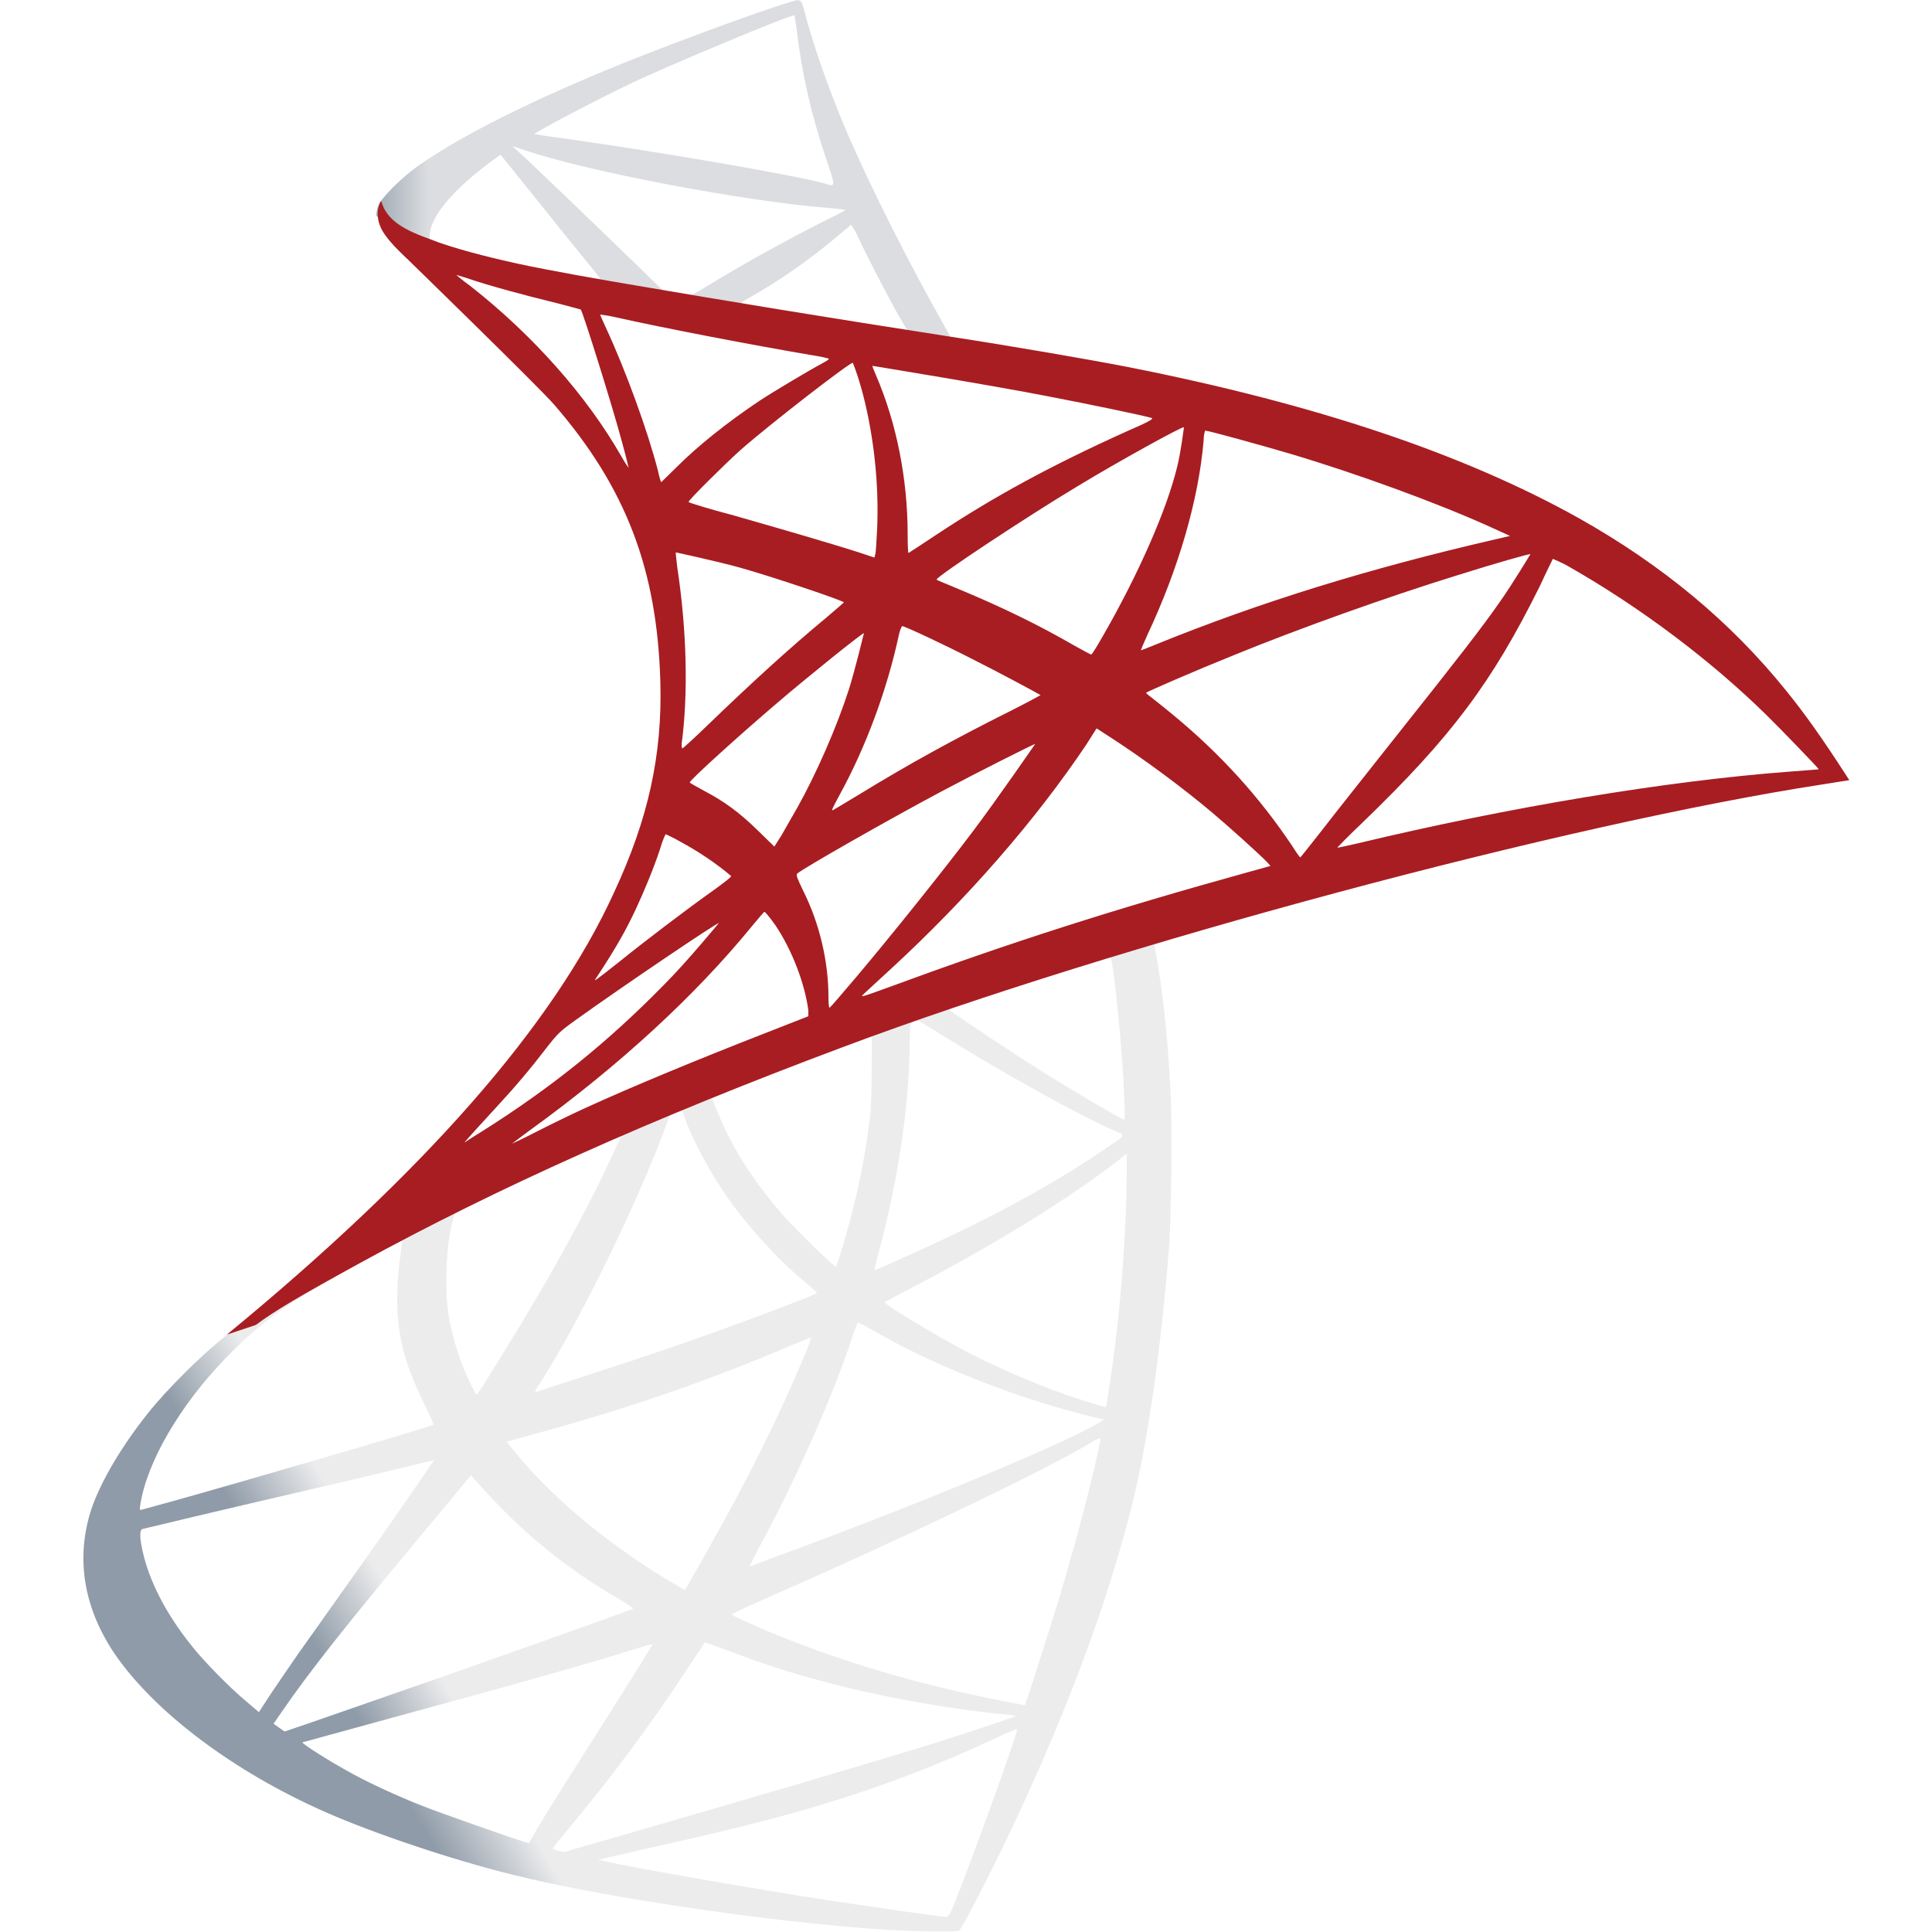
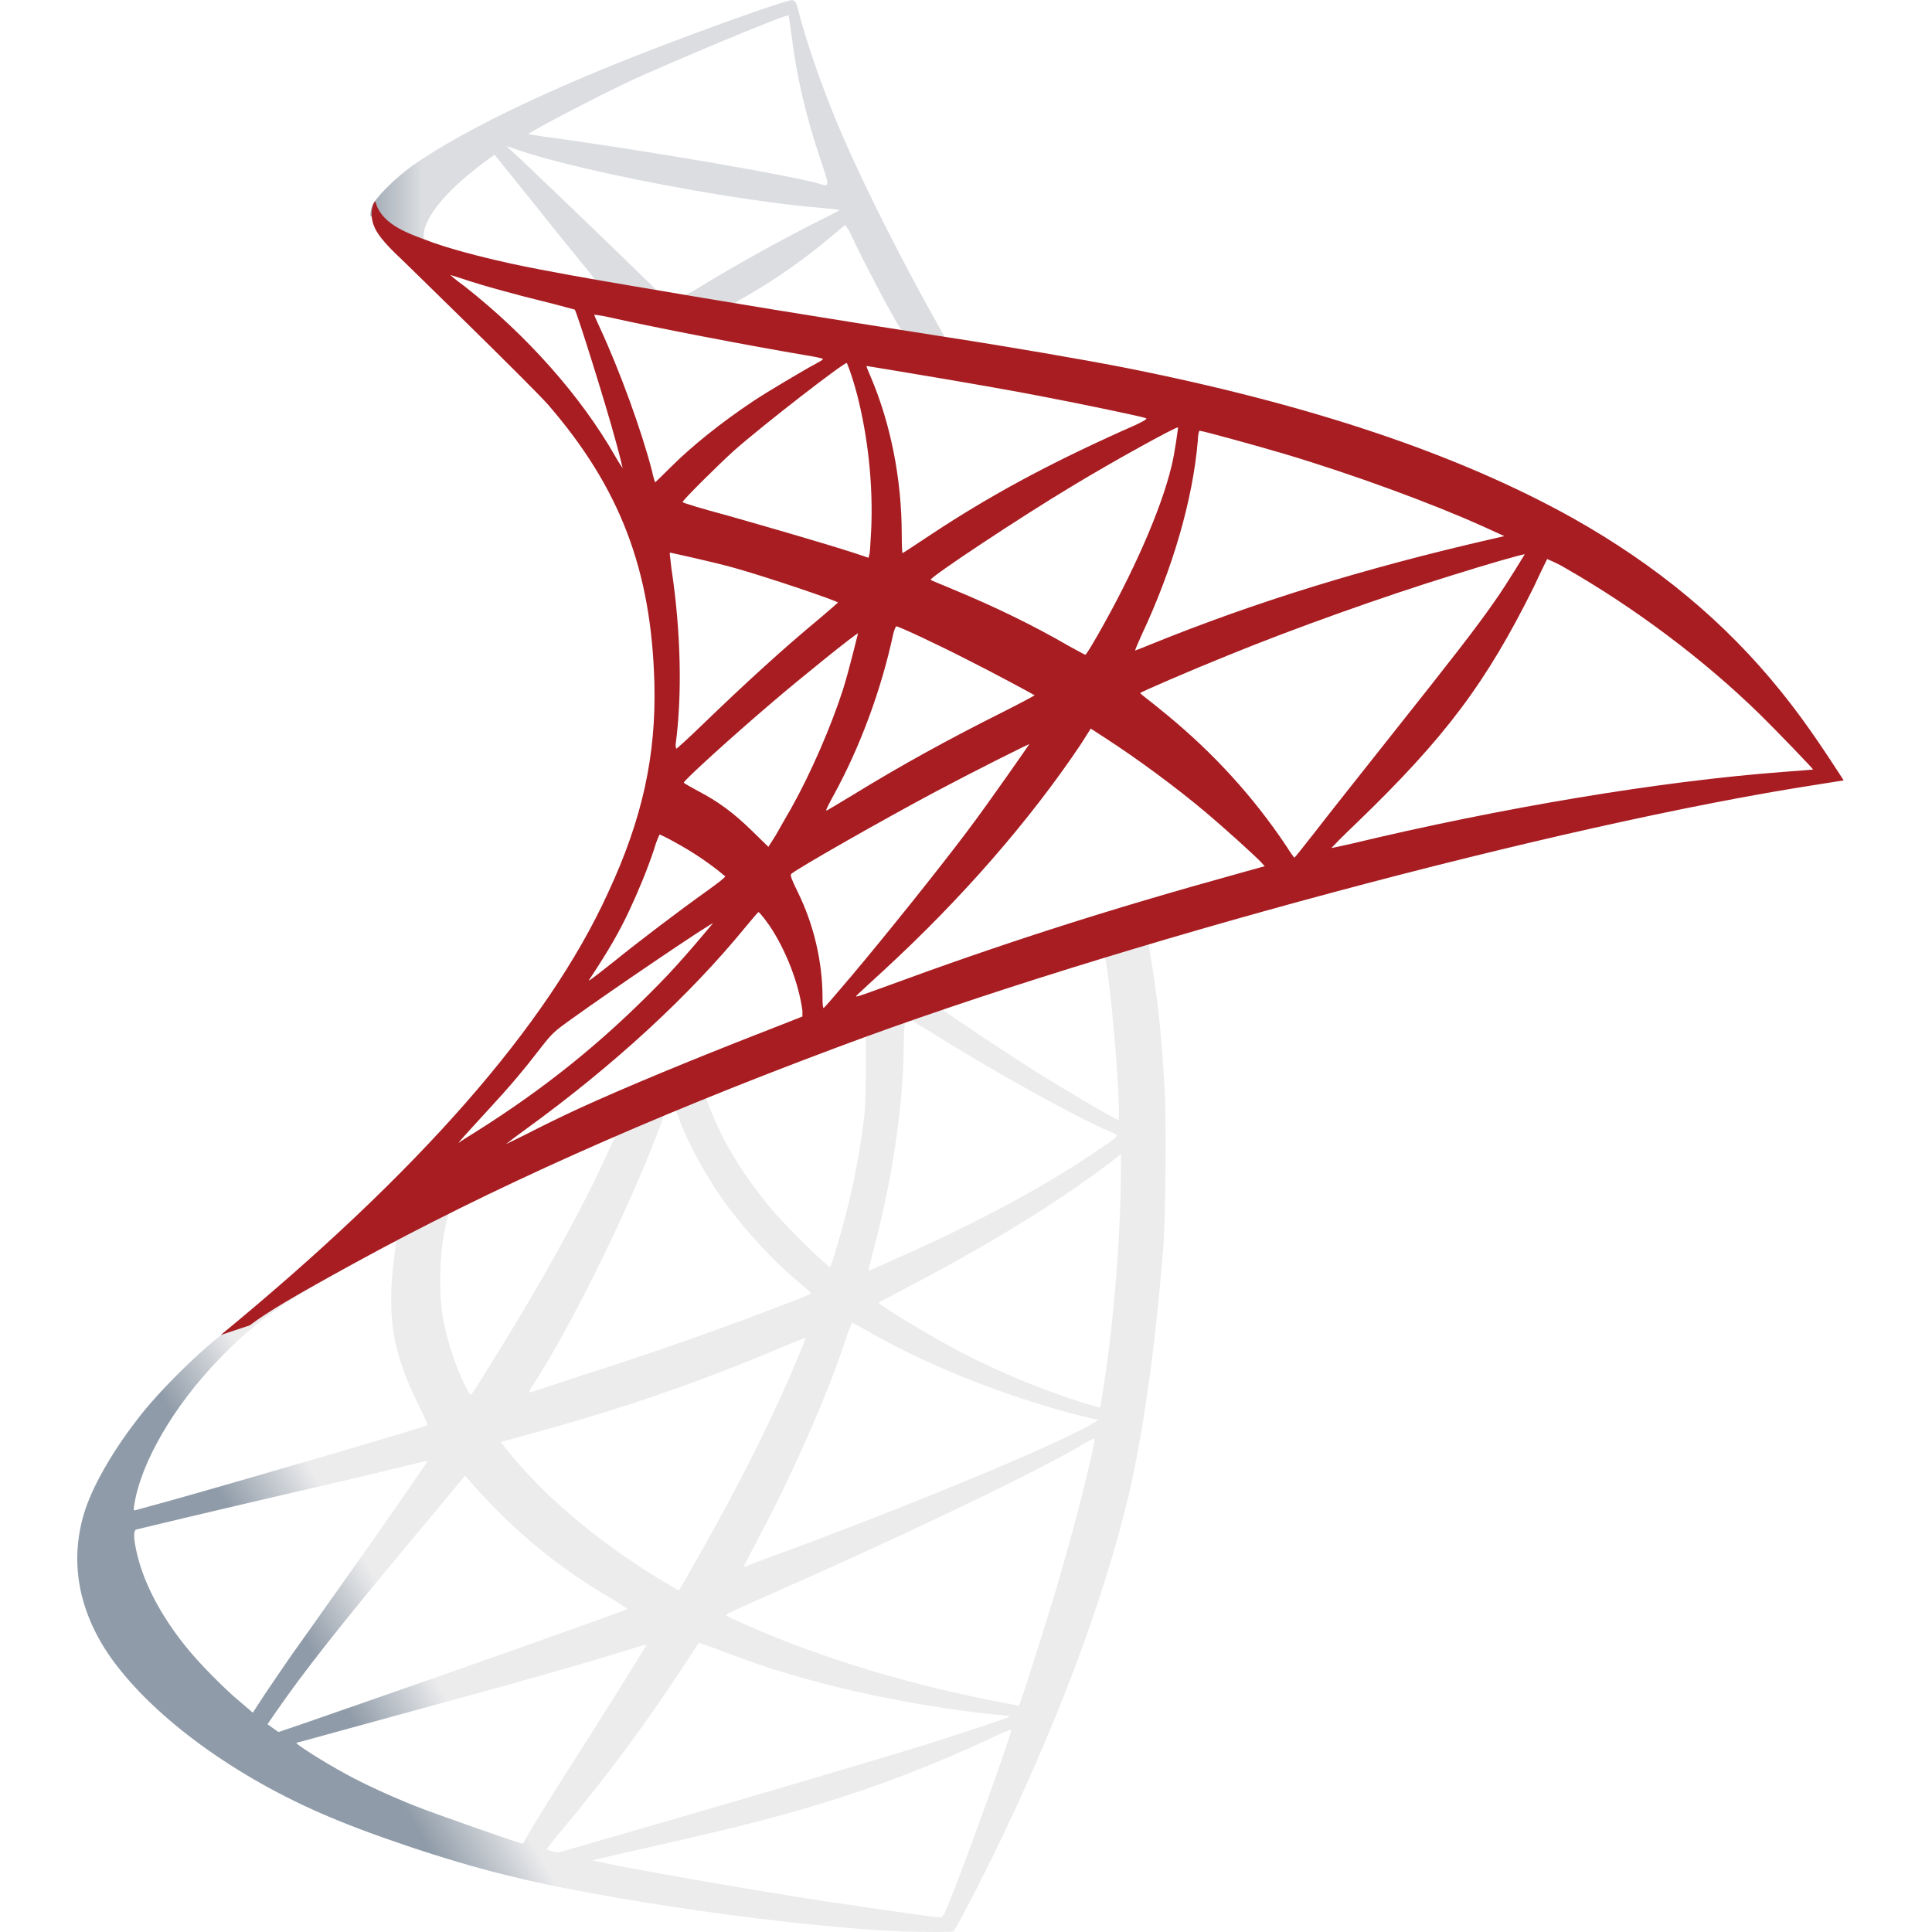
- <svg xmlns="http://www.w3.org/2000/svg" id="Layer_1" viewBox="0 0 50 50">
+ <svg xmlns="http://www.w3.org/2000/svg" width="100" height="100" viewBox="0 0 100 100" fill="none">
+   <path d="M61.7 46.694L41.674 53.236L24.249 60.918L19.368 62.199C18.127 63.379 16.827 64.579 15.406 65.78C13.866 67.12 12.425 68.321 11.325 69.201C10.105 70.161 8.284 71.982 7.364 73.142C5.984 74.862 4.903 76.703 4.423 78.103C3.583 80.644 4.003 83.225 5.603 85.606C7.664 88.627 11.765 91.728 16.547 93.828C18.987 94.909 23.089 96.289 26.17 97.049C31.311 98.35 41.234 99.75 46.696 99.97C47.796 100.01 49.276 100.01 49.336 99.97C49.456 99.89 50.297 98.269 51.297 96.269C54.658 89.407 57.079 82.965 58.399 77.483C59.179 74.162 59.8 69.721 60.22 64.46C60.32 62.999 60.38 58.078 60.28 56.397C60.14 53.676 59.9 51.456 59.519 49.295C59.459 48.975 59.439 48.695 59.479 48.675C59.539 48.635 59.719 48.575 62.18 47.855L61.68 46.674L61.7 46.694ZM57.119 49.375C57.299 49.375 57.779 54.016 57.899 56.957C57.939 57.577 57.899 57.977 57.899 57.977C57.779 57.977 55.338 56.537 53.598 55.457C52.077 54.496 49.216 52.596 48.756 52.236C48.596 52.136 48.616 52.116 49.857 51.696C51.957 50.975 56.959 49.375 57.119 49.375ZM46.916 52.736C47.056 52.736 47.396 52.936 48.236 53.456C51.357 55.417 55.598 57.778 57.419 58.558C57.979 58.798 58.039 58.718 56.759 59.578C53.998 61.459 50.557 63.299 46.355 65.16C45.615 65.5 44.995 65.76 44.975 65.76C44.935 65.76 45.035 65.38 45.155 64.92C46.175 61.158 46.736 57.337 46.776 54.276C46.776 53.263 46.829 52.743 46.936 52.716L46.916 52.736ZM44.815 53.536C44.815 53.536 44.855 57.017 44.715 57.938C44.435 60.158 44.015 62.199 43.315 64.519C43.155 65.08 42.995 65.54 42.974 65.58C42.914 65.66 40.834 63.619 40.154 62.839C38.973 61.479 38.053 60.118 37.373 58.778C37.033 58.098 36.473 56.757 36.533 56.717C36.773 56.557 44.755 53.456 44.815 53.516V53.536ZM34.912 57.437H34.952C34.992 57.477 35.092 57.718 35.172 57.977C35.652 59.298 36.753 61.239 37.693 62.479C38.713 63.839 40.074 65.3 41.194 66.24C41.554 66.54 41.894 66.84 41.934 66.88C42.034 66.98 42.054 66.96 39.593 67.9C36.733 68.981 33.612 70.081 30.031 71.222C29.171 71.501 28.33 71.782 27.47 72.062C27.33 72.102 27.37 72.022 27.77 71.401C29.551 68.621 32.231 63.199 33.752 59.358C34.012 58.698 34.272 58.018 34.312 57.877C34.372 57.657 34.452 57.597 34.652 57.477C34.752 57.437 34.872 57.417 34.912 57.417V57.437ZM31.891 58.698C31.891 58.698 31.171 60.338 30.411 61.839C28.95 64.7 27.33 67.52 25.189 70.941C24.829 71.542 24.469 72.082 24.429 72.142C24.349 72.242 24.329 72.222 24.089 71.742C23.569 70.721 23.149 69.421 22.929 68.221C22.709 67.04 22.749 64.98 23.009 63.699C23.209 62.759 23.189 62.779 23.649 62.539C25.589 61.559 31.851 58.618 31.911 58.678L31.891 58.698ZM58.019 59.758V60.398C58.019 63.779 57.659 68.401 57.119 71.782C57.019 72.382 56.959 72.862 56.939 72.862C56.939 72.862 56.498 72.742 55.978 72.582C53.698 71.862 51.237 70.821 49.016 69.601C47.556 68.801 45.415 67.48 45.475 67.42C45.475 67.42 46.136 67.08 46.876 66.68C49.837 65.14 52.697 63.479 55.158 61.819C56.078 61.199 57.479 60.198 57.779 59.918L58.019 59.738V59.758ZM20.468 64.239C20.468 64.239 20.508 64.359 20.428 64.9C20.368 65.3 20.288 66.02 20.268 66.52C20.148 68.741 20.508 70.361 21.608 72.602C21.908 73.222 22.148 73.742 22.128 73.762C22.028 73.862 12.005 76.783 8.844 77.663C7.904 77.923 7.084 78.144 7.024 78.163C6.924 78.204 6.904 78.163 6.944 77.923C7.284 75.703 8.984 72.782 11.345 70.341C12.926 68.701 14.186 67.76 16.327 66.52C17.867 65.64 20.248 64.319 20.428 64.259C20.428 64.259 20.428 64.259 20.468 64.259V64.239ZM44.095 68.461C44.095 68.461 44.475 68.641 44.915 68.901C48.156 70.781 52.677 72.522 56.519 73.422L56.859 73.502L56.379 73.782C54.358 74.903 47.756 77.663 40.974 80.184C39.994 80.544 39.013 80.904 38.833 80.984C38.653 81.064 38.493 81.104 38.493 81.084C38.493 81.064 38.773 80.544 39.113 79.884C41.014 76.343 42.914 72.022 43.875 69.021C43.995 68.741 44.075 68.481 44.095 68.461ZM41.694 69.241C41.694 69.241 41.594 69.581 41.434 69.941C40.114 73.142 38.393 76.623 36.172 80.524C35.612 81.525 35.152 82.325 35.132 82.325C35.112 82.325 34.672 82.045 34.112 81.725C30.911 79.764 28.05 77.343 26.19 74.983L25.91 74.642L27.29 74.262C32.231 72.922 36.413 71.462 40.594 69.681C41.194 69.441 41.674 69.241 41.694 69.241ZM56.659 74.462C56.659 74.802 55.898 77.923 55.258 80.184C54.738 82.085 54.278 83.565 53.438 86.186C53.078 87.346 52.757 88.287 52.737 88.287C52.717 88.287 52.637 88.287 52.537 88.246C48.036 87.426 44.015 86.286 40.234 84.785C39.173 84.365 37.653 83.685 37.573 83.605C37.533 83.565 38.453 83.145 39.593 82.645C46.476 79.624 53.638 76.203 56.078 74.743C56.358 74.562 56.599 74.462 56.639 74.462H56.659ZM22.128 75.643C22.128 75.643 20.228 78.444 17.547 82.205C16.607 83.525 15.526 85.066 15.106 85.646C14.706 86.226 14.086 87.126 13.726 87.666L13.086 88.647L12.405 88.066C11.605 87.406 10.205 85.986 9.585 85.186C8.284 83.565 7.404 81.865 7.064 80.304C6.904 79.584 6.904 79.204 7.064 79.164C7.284 79.104 11.325 78.144 15.126 77.263C17.227 76.783 19.668 76.203 20.548 75.983C21.428 75.763 22.128 75.603 22.148 75.603L22.128 75.643ZM24.069 76.383L24.549 76.923C26.73 79.364 28.95 81.164 31.651 82.745C32.131 83.025 32.491 83.265 32.471 83.285C32.371 83.365 23.109 86.646 18.827 88.126C16.427 88.967 14.446 89.647 14.426 89.647C14.406 89.647 14.266 89.547 14.126 89.447L13.846 89.247L14.286 88.607C15.707 86.546 17.487 84.285 21.388 79.604L24.069 76.383ZM36.153 85.025C36.153 85.025 36.833 85.246 37.653 85.566C39.614 86.306 41.174 86.786 43.275 87.306C45.855 87.966 49.577 88.587 51.777 88.767C52.117 88.807 52.297 88.827 52.237 88.867C52.137 88.927 49.897 89.667 48.276 90.187C45.675 91.007 37.713 93.348 31.251 95.209C30.051 95.549 29.03 95.849 28.97 95.869C28.81 95.909 28.31 95.769 28.31 95.709C28.31 95.669 28.67 95.209 29.11 94.688C31.291 92.088 33.452 89.187 35.252 86.426C35.752 85.666 36.172 85.046 36.172 85.025H36.153ZM33.492 85.106C33.492 85.106 32.431 86.846 30.551 89.807C29.751 91.067 28.85 92.488 28.53 92.988C28.23 93.468 27.77 94.228 27.51 94.648L27.07 95.429L26.85 95.369C26.31 95.209 22.468 93.868 21.468 93.468C20.208 92.968 18.907 92.368 17.947 91.848C16.727 91.187 15.226 90.227 15.346 90.207C15.386 90.207 17.447 89.627 19.948 88.947C26.59 87.146 30.251 86.106 32.672 85.346C33.112 85.206 33.492 85.106 33.512 85.126L33.492 85.106ZM52.337 89.527C52.397 89.687 49.937 96.489 49.056 98.65C48.856 99.13 48.776 99.25 48.676 99.25C48.416 99.25 44.855 98.73 42.694 98.409C38.933 97.829 32.592 96.729 31.011 96.369L30.651 96.289L32.912 95.769C37.753 94.688 40.094 94.088 42.454 93.368C45.435 92.468 48.396 91.327 51.377 89.927C51.837 89.707 52.237 89.547 52.337 89.527Z" fill="url(#paint0_linear_681_2064)" />
+   <path d="M41.055 0.001C40.715 -0.039 35.354 1.901 31.873 3.302C27.191 5.202 23.55 7.023 21.31 8.603C20.469 9.203 19.429 10.244 19.269 10.644C19.209 10.804 19.169 10.984 19.169 11.164L21.189 13.085L26.011 14.625L37.494 16.686L50.638 18.946L50.778 17.806C50.778 17.806 50.698 17.806 50.658 17.806L48.938 17.526L48.598 16.906C46.817 13.765 44.837 9.844 43.696 7.223C42.796 5.182 41.956 2.821 41.475 1.121C41.215 0.101 41.196 0.041 41.015 0.021L41.055 0.001ZM40.815 0.781C40.815 0.781 40.895 1.221 40.955 1.721C41.215 3.842 41.676 5.882 42.416 8.103C42.976 9.764 42.976 9.683 42.316 9.483C40.775 9.063 33.853 7.863 28.832 7.163C28.032 7.063 27.351 6.943 27.351 6.943C27.291 6.883 30.972 4.962 32.593 4.202C34.673 3.242 40.355 0.861 40.775 0.801L40.815 0.781ZM26.211 7.563L26.811 7.763C30.012 8.863 38.094 10.404 42.536 10.764C43.036 10.804 43.456 10.864 43.476 10.864C43.476 10.864 43.076 11.104 42.516 11.364C40.375 12.444 37.995 13.765 36.374 14.765C35.894 15.065 35.454 15.305 35.394 15.305C35.334 15.305 35.014 15.245 34.673 15.205L34.073 15.105L32.553 13.625C29.892 11.044 27.791 9.043 26.991 8.283L26.211 7.563ZM25.611 8.023L27.752 10.684C28.912 12.144 30.092 13.585 30.352 13.905C30.612 14.225 30.812 14.485 30.812 14.505C30.752 14.545 27.732 13.965 26.111 13.605C24.471 13.225 23.77 13.044 22.77 12.724L21.93 12.444V12.224C21.93 11.204 23.23 9.703 25.411 8.143L25.611 8.003V8.023ZM43.756 11.664C43.756 11.664 43.896 11.804 44.076 12.204C44.596 13.345 46.197 16.405 46.597 16.986C46.717 17.186 46.937 17.206 44.797 16.846C39.655 16.005 38.014 15.745 38.014 15.705C38.014 15.705 38.175 15.585 38.355 15.485C39.935 14.605 41.556 13.485 42.976 12.284C43.316 12.004 43.636 11.724 43.696 11.684C43.696 11.644 43.736 11.644 43.756 11.644V11.664Z" fill="url(#paint1_linear_681_2064)" />
+   <path d="M19.386 10.444C19.386 10.444 19.046 10.984 19.386 11.764C19.586 12.244 20.166 12.844 20.807 13.444C20.807 13.444 27.549 20.006 28.369 20.947C32.09 25.248 33.71 29.489 33.87 35.331C33.971 39.092 33.25 42.393 31.47 46.214C28.329 53.096 21.667 60.678 11.424 69.101L12.924 68.601C13.885 67.88 15.205 67.1 18.306 65.4C25.428 61.499 33.47 57.898 43.313 54.217C57.477 48.895 80.784 42.653 94.048 40.612L95.429 40.392L95.209 40.052C93.988 38.172 93.168 37.011 92.168 35.771C89.267 32.17 85.726 29.249 81.425 26.828C75.483 23.507 67.82 20.927 58.098 19.006C56.257 18.646 52.236 17.946 48.975 17.446C42.033 16.365 37.552 15.625 32.63 14.785C30.85 14.485 28.209 14.025 26.448 13.644C25.548 13.444 23.808 13.044 22.427 12.564C21.347 12.144 19.766 11.724 19.426 10.424L19.386 10.444ZM23.287 14.225C23.287 14.225 23.547 14.305 23.867 14.405C24.448 14.605 25.188 14.825 26.068 15.065C26.728 15.245 27.409 15.425 28.069 15.585C28.969 15.805 29.729 16.025 29.749 16.025C29.849 16.125 31.39 21.027 31.89 22.907C32.09 23.627 32.23 24.228 32.23 24.228C32.23 24.228 32.05 23.988 31.85 23.627C30.069 20.506 27.268 17.346 24.028 14.805C23.607 14.505 23.287 14.225 23.287 14.205V14.225ZM30.73 16.285C30.73 16.285 31.13 16.325 31.55 16.425C34.131 17.005 38.752 17.886 41.693 18.386C42.193 18.466 42.593 18.546 42.593 18.586C42.593 18.626 42.413 18.726 42.193 18.846C41.693 19.106 39.672 20.306 39.012 20.747C37.331 21.867 35.811 23.087 34.731 24.168C34.291 24.608 33.91 24.968 33.91 24.968C33.91 24.968 33.81 24.708 33.75 24.388C33.21 22.287 32.07 19.166 31.05 16.965C30.89 16.625 30.75 16.305 30.75 16.265L30.73 16.285ZM43.833 18.786C43.833 18.786 44.074 19.326 44.374 20.466C44.934 22.667 45.194 25.108 45.094 27.409C45.054 28.049 45.034 28.629 44.994 28.709L44.954 28.869L44.173 28.609C42.553 28.089 39.912 27.328 37.672 26.688C36.391 26.348 35.331 26.028 35.331 25.988C35.331 25.888 37.212 24.027 38.012 23.307C39.532 21.967 43.693 18.746 43.833 18.786ZM44.874 18.946C44.874 18.946 51.136 19.966 53.976 20.526C56.077 20.927 59.138 21.567 59.318 21.647C59.418 21.687 59.098 21.867 58.078 22.307C54.077 24.108 51.116 25.728 48.155 27.689C47.374 28.209 46.734 28.629 46.714 28.629C46.694 28.629 46.674 28.189 46.674 27.669C46.674 24.788 46.094 21.887 45.034 19.426C44.934 19.186 44.834 18.966 44.854 18.946H44.874ZM60.978 22.127C60.978 22.127 60.818 23.407 60.638 24.128C60.098 26.388 58.618 29.729 56.817 32.87C56.497 33.43 56.217 33.89 56.177 33.89C56.157 33.89 55.737 33.67 55.277 33.41C53.516 32.39 51.516 31.41 49.335 30.509C48.735 30.249 48.195 30.049 48.175 30.009C48.075 29.909 52.936 26.688 55.517 25.148C57.557 23.907 60.898 22.067 60.959 22.127H60.978ZM62.139 22.307C62.279 22.307 65.04 23.067 66.46 23.487C70.021 24.548 74.102 26.048 76.763 27.248L77.864 27.749L77.083 27.929C70.581 29.429 65 31.15 59.618 33.33C59.178 33.51 58.778 33.67 58.758 33.67C58.738 33.67 58.878 33.33 59.078 32.89C60.698 29.449 61.739 25.868 61.999 22.807C61.999 22.527 62.059 22.287 62.099 22.287L62.139 22.307ZM34.711 28.609C34.711 28.609 36.851 29.069 37.992 29.389C39.712 29.869 43.373 31.11 43.373 31.19C43.373 31.19 42.973 31.55 42.473 31.97C40.492 33.61 38.572 35.371 36.291 37.572C35.611 38.232 35.031 38.752 35.011 38.752C34.991 38.752 34.971 38.652 34.971 38.532C35.311 35.991 35.251 32.71 34.751 29.409C34.711 28.989 34.651 28.629 34.671 28.609H34.711ZM78.944 28.649C78.944 28.649 77.984 30.249 77.343 31.15C76.443 32.45 75.103 34.17 72.082 37.972C70.501 39.972 68.701 42.233 68.121 42.993C67.52 43.753 67.02 44.394 67 44.394C66.98 44.394 66.78 44.114 66.58 43.793C64.88 41.253 62.859 39.032 60.438 37.031C59.978 36.651 59.478 36.251 59.318 36.131C59.158 36.011 59.018 35.891 59.018 35.871C59.018 35.831 61.599 34.711 63.539 33.93C66.96 32.53 71.622 30.869 75.123 29.789C76.963 29.209 78.904 28.649 78.944 28.689V28.649ZM80.104 28.949C80.104 28.949 80.524 29.109 80.964 29.369C84.645 31.47 88.247 34.191 91.087 36.971C91.888 37.752 93.868 39.812 93.848 39.832C93.848 39.832 93.148 39.892 92.328 39.952C85.946 40.432 77.784 41.793 69.941 43.673C69.421 43.793 68.941 43.893 68.921 43.893C68.901 43.893 69.481 43.293 70.221 42.593C74.823 38.152 76.923 35.351 79.404 30.349C79.744 29.609 80.064 28.969 80.084 28.929L80.104 28.949ZM46.374 32.41C46.594 32.45 48.555 33.37 50.035 34.13C51.396 34.811 53.436 35.911 53.556 35.991C53.556 35.991 52.836 36.391 51.956 36.831C49.115 38.252 46.674 39.592 44.133 41.153C43.413 41.593 42.793 41.953 42.793 41.953C42.733 41.953 42.753 41.893 43.153 41.153C44.514 38.672 45.614 35.711 46.234 32.81C46.294 32.59 46.354 32.43 46.394 32.43L46.374 32.41ZM44.414 32.77C44.414 32.77 43.953 34.671 43.633 35.691C43.013 37.611 41.973 40.012 40.953 41.833C40.712 42.253 40.352 42.873 40.152 43.233L39.772 43.833L38.932 43.013C37.952 42.053 37.151 41.473 36.111 40.932C35.711 40.712 35.391 40.532 35.391 40.512C35.391 40.392 37.972 38.052 39.972 36.351C41.393 35.131 44.394 32.71 44.434 32.77H44.414ZM56.457 37.712L57.197 38.192C58.898 39.292 60.898 40.773 62.419 42.053C63.279 42.773 64.94 44.273 65.28 44.634L65.46 44.834L64.24 45.174C57.297 47.094 51.936 48.815 45.694 51.115C44.994 51.376 44.414 51.576 44.354 51.576C44.254 51.576 44.194 51.656 45.754 50.215C49.755 46.534 53.296 42.473 55.937 38.532L56.457 37.712ZM53.296 38.492C53.296 38.492 51.256 41.453 50.015 43.093C48.535 45.054 45.894 48.355 44.074 50.515C43.313 51.416 42.673 52.156 42.633 52.176C42.593 52.176 42.573 51.956 42.573 51.616C42.573 49.775 42.113 47.835 41.293 46.174C40.953 45.474 40.893 45.314 40.953 45.234C41.233 44.974 45.654 42.453 48.435 40.972C50.315 39.972 53.256 38.492 53.296 38.512V38.492ZM34.151 43.193C34.151 43.193 34.551 43.373 34.931 43.593C35.891 44.114 36.771 44.714 37.532 45.354C37.572 45.394 37.171 45.694 36.651 46.074C35.211 47.094 33.03 48.755 31.77 49.775C30.43 50.836 30.389 50.855 30.549 50.635C31.55 49.115 32.05 48.235 32.57 47.134C33.03 46.154 33.51 44.994 33.85 43.973C33.971 43.533 34.13 43.193 34.151 43.193ZM39.252 47.194C39.252 47.194 39.412 47.314 39.832 47.915C40.693 49.195 41.353 50.935 41.533 52.316V52.616L39.492 53.416C35.791 54.857 32.37 56.277 30.049 57.337C29.389 57.638 28.269 58.178 27.529 58.558C26.788 58.938 26.188 59.218 26.188 59.218C26.188 59.218 26.648 58.858 27.229 58.438C31.75 55.157 35.671 51.556 38.612 47.955C38.932 47.575 39.212 47.234 39.252 47.214H39.292L39.252 47.194ZM36.911 47.775C36.911 47.775 35.251 49.795 34.071 50.975C31.15 53.956 28.249 56.297 24.668 58.558C24.208 58.838 23.808 59.098 23.767 59.138C23.668 59.198 23.808 59.038 25.368 57.337C26.368 56.257 27.128 55.357 27.989 54.236C28.569 53.496 28.669 53.396 29.509 52.796C31.73 51.196 36.871 47.715 36.931 47.775H36.911Z" fill="url(#paint2_radial_681_2064)" />
  <defs>
-     <style>.cls-1{fill:url(#linear-gradient);}.cls-2{fill:url(#linear-gradient-2);}.cls-3{fill:url(#radial-gradient);}</style>
-     <linearGradient id="linear-gradient" x1="-7735.55" y1="9732.22" x2="-7683.99" y2="9762.69" gradientTransform="translate(318.75 433.88) scale(.04 -.04)" gradientUnits="userSpaceOnUse">
-       <stop offset="0" stop-color="#8f9ba8" />
-       <stop offset="1" stop-color="#ececed" />
+     <linearGradient id="paint0_linear_681_2064" x1="18.343" y1="89.209" x2="22.469" y2="86.771" gradientUnits="userSpaceOnUse">
+       <stop stop-color="#8F9BA8" />
+       <stop offset="1" stop-color="#ECECED" />
    </linearGradient>
-     <linearGradient id="linear-gradient-2" x1="-7733.52" y1="10741.49" x2="-7692.03" y2="10741.49" gradientTransform="translate(318.75 433.88) scale(.04 -.04)" gradientUnits="userSpaceOnUse">
-       <stop offset="0" stop-color="#929eaa" />
-       <stop offset="1" stop-color="#dbdde0" />
+     <linearGradient id="paint1_linear_681_2064" x1="18.507" y1="8.444" x2="21.827" y2="8.444" gradientUnits="userSpaceOnUse">
+       <stop stop-color="#929EAA" />
+       <stop offset="1" stop-color="#DBDDE0" />
    </linearGradient>
-     <radialGradient id="radial-gradient" cx="-18706.03" cy="12479.28" fx="-18706.03" fy="12479.28" r="55.09" gradientTransform="translate(-547.74 -1047.27) rotate(-171.46) scale(.04 -.08) skewX(.19)" gradientUnits="userSpaceOnUse">
-       <stop offset="0" stop-color="#ed352c" />
-       <stop offset="1" stop-color="#a81d22" />
+     <radialGradient id="paint2_radial_681_2064" cx="0" cy="0" r="1" gradientUnits="userSpaceOnUse" gradientTransform="translate(87.6091 102.264) rotate(-171.46) scale(4.40851 8.81701)">
+       <stop stop-color="#ED352C" />
+       <stop offset="1" stop-color="#A81D22" />
    </radialGradient>
  </defs>
-   <path class="cls-1" d="m31,23.34l-10.01,3.27-8.71,3.84-2.44.64c-.62.59-1.27,1.19-1.98,1.79-.77.67-1.49,1.27-2.04,1.71-.61.48-1.52,1.39-1.98,1.97-.69.86-1.23,1.78-1.47,2.48-.42,1.27-.21,2.56.59,3.75,1.03,1.51,3.08,3.06,5.47,4.11,1.22.54,3.27,1.23,4.81,1.61,2.57.65,7.53,1.35,10.26,1.46.55.02,1.29.02,1.32,0,.06-.04.48-.85.98-1.85,1.68-3.43,2.89-6.65,3.55-9.39.39-1.66.7-3.88.91-6.51.05-.73.08-3.19.03-4.03-.07-1.36-.19-2.47-.38-3.55-.03-.16-.04-.3-.02-.31.03-.02.12-.05,1.35-.41l-.25-.59h0s0,0,0,0h0Zm-2.29,1.34c.09,0,.33,2.32.39,3.79.02.31,0,.51,0,.51-.06,0-1.28-.72-2.15-1.26-.76-.48-2.19-1.43-2.42-1.61-.08-.05-.07-.06.55-.27,1.05-.36,3.55-1.16,3.63-1.16Zm-5.1,1.68c.07,0,.24.1.66.36,1.56.98,3.68,2.16,4.59,2.55.28.12.31.08-.33.51-1.38.94-3.1,1.86-5.2,2.79-.37.17-.68.3-.69.3-.02,0,.03-.19.09-.42.51-1.88.79-3.79.81-5.32q0-.76.08-.78s0,0,0,0h0Zm-1.05.4s.02,1.74-.05,2.2c-.14,1.11-.35,2.13-.7,3.29-.08.28-.16.51-.17.53-.03.04-1.07-.98-1.41-1.37-.59-.68-1.05-1.36-1.39-2.03-.17-.34-.45-1.01-.42-1.03.12-.08,4.11-1.63,4.14-1.6h0Zm-4.95,1.95s.02,0,.02,0c.02.02.07.14.11.27.24.66.79,1.63,1.26,2.25.51.68,1.19,1.41,1.75,1.88.18.15.35.3.37.32.05.05.06.04-1.17.51-1.43.54-2.99,1.09-4.78,1.66-.43.14-.85.28-1.28.42-.07.02-.05-.02.15-.33.89-1.39,2.23-4.1,2.99-6.02.13-.33.26-.67.28-.74.03-.11.07-.14.17-.2.05-.02.11-.03.13-.03h0Zm-1.51.63s-.36.82-.74,1.57c-.73,1.43-1.54,2.84-2.61,4.55-.18.3-.36.57-.38.6-.04.05-.05.04-.17-.2-.26-.51-.47-1.16-.58-1.76-.11-.59-.09-1.62.04-2.26.1-.47.09-.46.32-.58.97-.49,4.1-1.96,4.13-1.93h0Zm13.06.53v.32c0,1.69-.18,4-.45,5.69-.05.3-.08.54-.09.54,0,0-.22-.06-.48-.14-1.14-.36-2.37-.88-3.48-1.49-.73-.4-1.8-1.06-1.77-1.09,0,0,.33-.17.7-.37,1.48-.77,2.91-1.6,4.14-2.43.46-.31,1.16-.81,1.31-.95l.12-.09h0Zm-18.77,2.24s.02.06-.02.33c-.03.2-.07.56-.08.81-.06,1.11.12,1.92.67,3.04.15.31.27.57.26.58-.05.05-5.06,1.51-6.64,1.95-.47.13-.88.24-.91.25-.05.02-.06,0-.04-.12.17-1.11,1.02-2.57,2.2-3.79.79-.82,1.42-1.29,2.49-1.91.77-.44,1.96-1.1,2.05-1.13,0,0,0,0,.02,0h0Zm11.81,2.11s.19.09.41.22c1.62.94,3.88,1.81,5.8,2.26l.17.04-.24.14c-1.01.56-4.31,1.94-7.7,3.2-.49.18-.98.36-1.07.4-.09.04-.17.06-.17.05s.14-.27.31-.6c.95-1.77,1.9-3.93,2.38-5.43.06-.14.1-.27.11-.28h0Zm-1.2.39s-.05.17-.13.35c-.66,1.6-1.52,3.34-2.63,5.29-.28.5-.51.9-.52.9s-.23-.14-.51-.3c-1.6-.98-3.03-2.19-3.96-3.37l-.14-.17.69-.19c2.47-.67,4.56-1.4,6.65-2.29.3-.12.54-.22.55-.22Zm7.48,2.61s0,0,0,0c0,.17-.38,1.73-.7,2.86-.26.95-.49,1.69-.91,3-.18.58-.34,1.05-.35,1.05s-.05,0-.1-.02c-2.25-.41-4.26-.98-6.15-1.73-.53-.21-1.29-.55-1.33-.59-.02-.02.44-.23,1.01-.48,3.44-1.51,7.02-3.22,8.24-3.95.14-.09.26-.14.28-.14h0Zm-17.26.59s-.95,1.4-2.29,3.28c-.47.66-1.01,1.43-1.22,1.72-.2.29-.51.74-.69,1.01l-.32.49-.34-.29c-.4-.33-1.1-1.04-1.41-1.44-.65-.81-1.09-1.66-1.26-2.44-.08-.36-.08-.55,0-.57.11-.03,2.13-.51,4.03-.95,1.05-.24,2.27-.53,2.71-.64.44-.11.79-.19.8-.19h0Zm.97.37l.24.27c1.09,1.22,2.2,2.12,3.55,2.91.24.14.42.26.41.27-.05.04-4.68,1.68-6.82,2.42-1.2.42-2.19.76-2.2.76s-.08-.05-.15-.1l-.14-.1.22-.32c.71-1.03,1.6-2.16,3.55-4.5l1.34-1.61h0Zm6.04,4.32s.34.11.75.27c.98.37,1.76.61,2.81.87,1.29.33,3.15.64,4.25.73.17.02.26.03.23.05-.05.03-1.17.4-1.98.66-1.3.41-5.28,1.58-8.51,2.51-.6.17-1.11.32-1.14.33-.08.02-.33-.05-.33-.08,0-.02.18-.25.4-.51,1.09-1.3,2.17-2.75,3.07-4.13.25-.38.46-.69.46-.7h0Zm-1.33.04s-.53.87-1.47,2.35c-.4.63-.85,1.34-1.01,1.59-.15.24-.38.62-.51.83l-.22.39-.11-.03c-.27-.08-2.19-.75-2.69-.95-.63-.25-1.28-.55-1.76-.81-.61-.33-1.36-.81-1.3-.82.02,0,1.05-.29,2.3-.63,3.32-.9,5.15-1.42,6.36-1.8.22-.07.41-.12.42-.11h0Zm9.42,2.21h0c.03.08-1.2,3.48-1.64,4.56-.1.24-.14.3-.19.3-.13,0-1.91-.26-2.99-.42-1.88-.29-5.05-.84-5.84-1.02l-.18-.04,1.13-.26c2.42-.54,3.59-.84,4.77-1.2,1.49-.45,2.97-1.02,4.46-1.72.23-.11.43-.19.48-.2h0Z" />
-   <path class="cls-2" d="m20.68,0c-.17-.02-2.85.95-4.59,1.65-2.34.95-4.16,1.86-5.28,2.65-.42.3-.94.82-1.02,1.02-.03.08-.05.17-.05.26l1.01.96,2.41.77,5.74,1.03,6.57,1.13.07-.57s-.04,0-.06,0l-.86-.14-.17-.31c-.89-1.57-1.88-3.53-2.45-4.84-.45-1.02-.87-2.2-1.11-3.05-.13-.51-.14-.54-.23-.55h0s0,0,0,0h0Zm-.12.39h0s.04.22.07.47c.13,1.06.36,2.08.73,3.19.28.83.28.79-.05.69-.77-.21-4.23-.81-6.74-1.16-.4-.05-.74-.11-.74-.11-.03-.03,1.81-.99,2.62-1.37,1.04-.48,3.88-1.67,4.09-1.7Zm-7.3,3.39l.3.1c1.6.55,5.64,1.32,7.86,1.5.25.02.46.05.47.05,0,0-.2.12-.48.25-1.07.54-2.26,1.2-3.07,1.7-.24.15-.46.27-.49.27s-.19-.03-.36-.05l-.3-.05-.76-.74c-1.33-1.29-2.38-2.29-2.78-2.67l-.39-.36Zm-.3.23l1.07,1.33c.58.73,1.17,1.45,1.3,1.61.13.16.23.29.23.3-.03.02-1.54-.27-2.35-.45-.82-.19-1.17-.28-1.67-.44l-.42-.14v-.11c0-.51.65-1.26,1.74-2.04l.1-.07h0Zm9.07,1.82s.07.07.16.27c.26.57,1.06,2.1,1.26,2.39.06.1.17.11-.9-.07-2.57-.42-3.39-.55-3.39-.57,0,0,.08-.06.17-.11.79-.44,1.6-1,2.31-1.6.17-.14.33-.28.36-.3,0-.02.02-.02.03-.02h0Z" />
-   <path class="cls-3" d="m9.85,5.22s-.17.27,0,.66c.1.24.39.54.71.84,0,0,3.37,3.28,3.78,3.75,1.86,2.15,2.67,4.27,2.75,7.19.05,1.88-.31,3.53-1.2,5.44-1.57,3.44-4.9,7.23-10.02,11.44l.75-.25c.48-.36,1.14-.75,2.69-1.6,3.56-1.95,7.58-3.75,12.5-5.59,7.08-2.66,18.73-5.78,25.36-6.8l.69-.11-.11-.17c-.61-.94-1.02-1.52-1.52-2.14-1.45-1.8-3.22-3.26-5.37-4.47-2.97-1.66-6.8-2.95-11.66-3.91-.92-.18-2.93-.53-4.56-.78-3.47-.54-5.71-.91-8.17-1.33-.89-.15-2.21-.38-3.09-.57-.45-.1-1.32-.3-2.01-.54-.54-.21-1.33-.42-1.5-1.07h0Zm1.95,1.89s.13.04.29.09c.29.1.66.21,1.1.33.33.09.67.18,1,.26.45.11.83.22.84.22.05.05.82,2.5,1.07,3.44.1.36.17.66.17.66,0,0-.09-.12-.19-.3-.89-1.56-2.29-3.14-3.91-4.41-.21-.15-.37-.29-.37-.3h0Zm3.72,1.03s.2.02.41.07c1.29.29,3.6.73,5.07.98.25.04.45.08.45.1s-.09.07-.2.13c-.25.13-1.26.73-1.59.95-.84.56-1.6,1.17-2.14,1.71-.22.22-.41.4-.41.4,0,0-.05-.13-.08-.29-.27-1.05-.84-2.61-1.35-3.71-.08-.17-.15-.33-.15-.35,0,.02,0,0,0,0h0Zm6.55,1.25s.12.27.27.84c.28,1.1.41,2.32.36,3.47-.02.32-.03.61-.05.65l-.02.08-.39-.13c-.81-.26-2.13-.64-3.25-.96-.64-.17-1.17-.33-1.17-.35,0-.05.94-.98,1.34-1.34.76-.67,2.84-2.28,2.91-2.26h0Zm.52.08s3.13.51,4.55.79c1.05.2,2.58.52,2.67.56.05.02-.11.11-.62.33-2,.9-3.48,1.71-4.96,2.69-.39.26-.71.47-.72.47s-.02-.22-.02-.48c0-1.44-.29-2.89-.82-4.12-.05-.12-.1-.23-.09-.24Zm8.05,1.59s-.08.64-.17,1c-.27,1.13-1.01,2.8-1.91,4.37-.16.28-.3.51-.32.51-.01,0-.22-.11-.45-.24-.88-.51-1.88-1-2.97-1.45-.3-.13-.57-.23-.58-.25-.05-.05,2.38-1.66,3.67-2.43,1.02-.62,2.69-1.54,2.72-1.51h0Zm.58.09c.07,0,1.45.38,2.16.59,1.78.53,3.82,1.28,5.15,1.88l.55.25-.39.09c-3.25.75-6.04,1.61-8.73,2.7-.22.09-.42.17-.43.17s.06-.17.16-.39c.81-1.72,1.33-3.51,1.46-5.04,0-.14.03-.26.05-.26h0Zm-13.71,3.15s1.07.23,1.64.39c.86.24,2.69.86,2.69.9,0,0-.2.18-.45.39-.99.82-1.95,1.7-3.09,2.8-.34.33-.63.59-.64.59s-.02-.05-.02-.11c.17-1.27.14-2.91-.11-4.56-.02-.21-.05-.39-.04-.4Zm22.11.02s-.48.8-.8,1.25c-.45.65-1.12,1.51-2.63,3.41-.79,1-1.69,2.13-1.98,2.51-.3.38-.55.7-.56.7s-.11-.14-.21-.3c-.85-1.27-1.86-2.38-3.07-3.38-.23-.19-.48-.39-.56-.45-.08-.06-.15-.12-.15-.13,0-.02,1.29-.58,2.26-.97,1.71-.7,4.04-1.53,5.79-2.07.92-.29,1.89-.57,1.91-.55h0Zm.58.15s.21.08.43.21c1.84,1.05,3.64,2.41,5.06,3.8.4.39,1.39,1.42,1.38,1.43,0,0-.35.03-.76.06-3.19.24-7.27.92-11.19,1.86-.26.06-.5.11-.51.11s.28-.3.65-.65c2.3-2.22,3.35-3.62,4.59-6.12.17-.37.33-.69.34-.71t0,0h0Zm-16.86,1.73c.11.02,1.09.48,1.83.86.68.34,1.7.89,1.76.93,0,0-.36.2-.8.42-1.42.71-2.64,1.38-3.91,2.16-.36.22-.67.4-.67.4-.03,0-.02-.03.18-.4.68-1.24,1.23-2.72,1.54-4.17.03-.11.06-.19.08-.19h0Zm-.98.18s-.23.95-.39,1.46c-.31.96-.83,2.16-1.34,3.07-.12.21-.3.52-.4.7l-.19.3-.42-.41c-.49-.48-.89-.77-1.41-1.04-.2-.11-.36-.2-.36-.21,0-.06,1.29-1.23,2.29-2.08.71-.61,2.21-1.82,2.23-1.79h0Zm6.02,2.47l.37.24c.85.55,1.85,1.29,2.61,1.93.43.36,1.26,1.11,1.43,1.29l.09.1-.61.17c-3.47.96-6.15,1.82-9.27,2.97-.35.13-.64.23-.67.23-.05,0-.08.04.7-.68,2-1.84,3.77-3.87,5.09-5.84l.26-.41h0Zm-1.58.39s-1.02,1.48-1.64,2.3c-.74.98-2.06,2.63-2.97,3.71-.38.45-.7.82-.72.83-.02,0-.03-.11-.03-.28,0-.92-.23-1.89-.64-2.72-.17-.35-.2-.43-.17-.47.14-.13,2.35-1.39,3.74-2.13.94-.5,2.41-1.24,2.43-1.23h0Zm-9.57,2.35s.2.09.39.2c.48.26.92.56,1.3.88.02.02-.18.17-.44.36-.72.51-1.81,1.34-2.44,1.85-.67.53-.69.54-.61.43.5-.76.75-1.2,1.01-1.75.23-.49.47-1.07.64-1.58.06-.22.14-.39.15-.39h0Zm2.55,2s.08.06.29.36c.43.64.76,1.51.85,2.2v.15s-1.02.4-1.02.4c-1.85.72-3.56,1.43-4.72,1.96-.33.15-.89.42-1.26.61-.37.19-.67.33-.67.33s.23-.18.52-.39c2.26-1.64,4.22-3.44,5.69-5.24.16-.19.3-.36.32-.37h.02s0,0,0,0Zm-1.17.29s-.83,1.01-1.42,1.6c-1.46,1.49-2.91,2.66-4.7,3.79-.23.14-.43.27-.45.29-.05.03.02-.05.8-.9.5-.54.88-.99,1.31-1.55.29-.37.34-.42.76-.72,1.11-.8,3.68-2.54,3.71-2.51Z" />
</svg>
